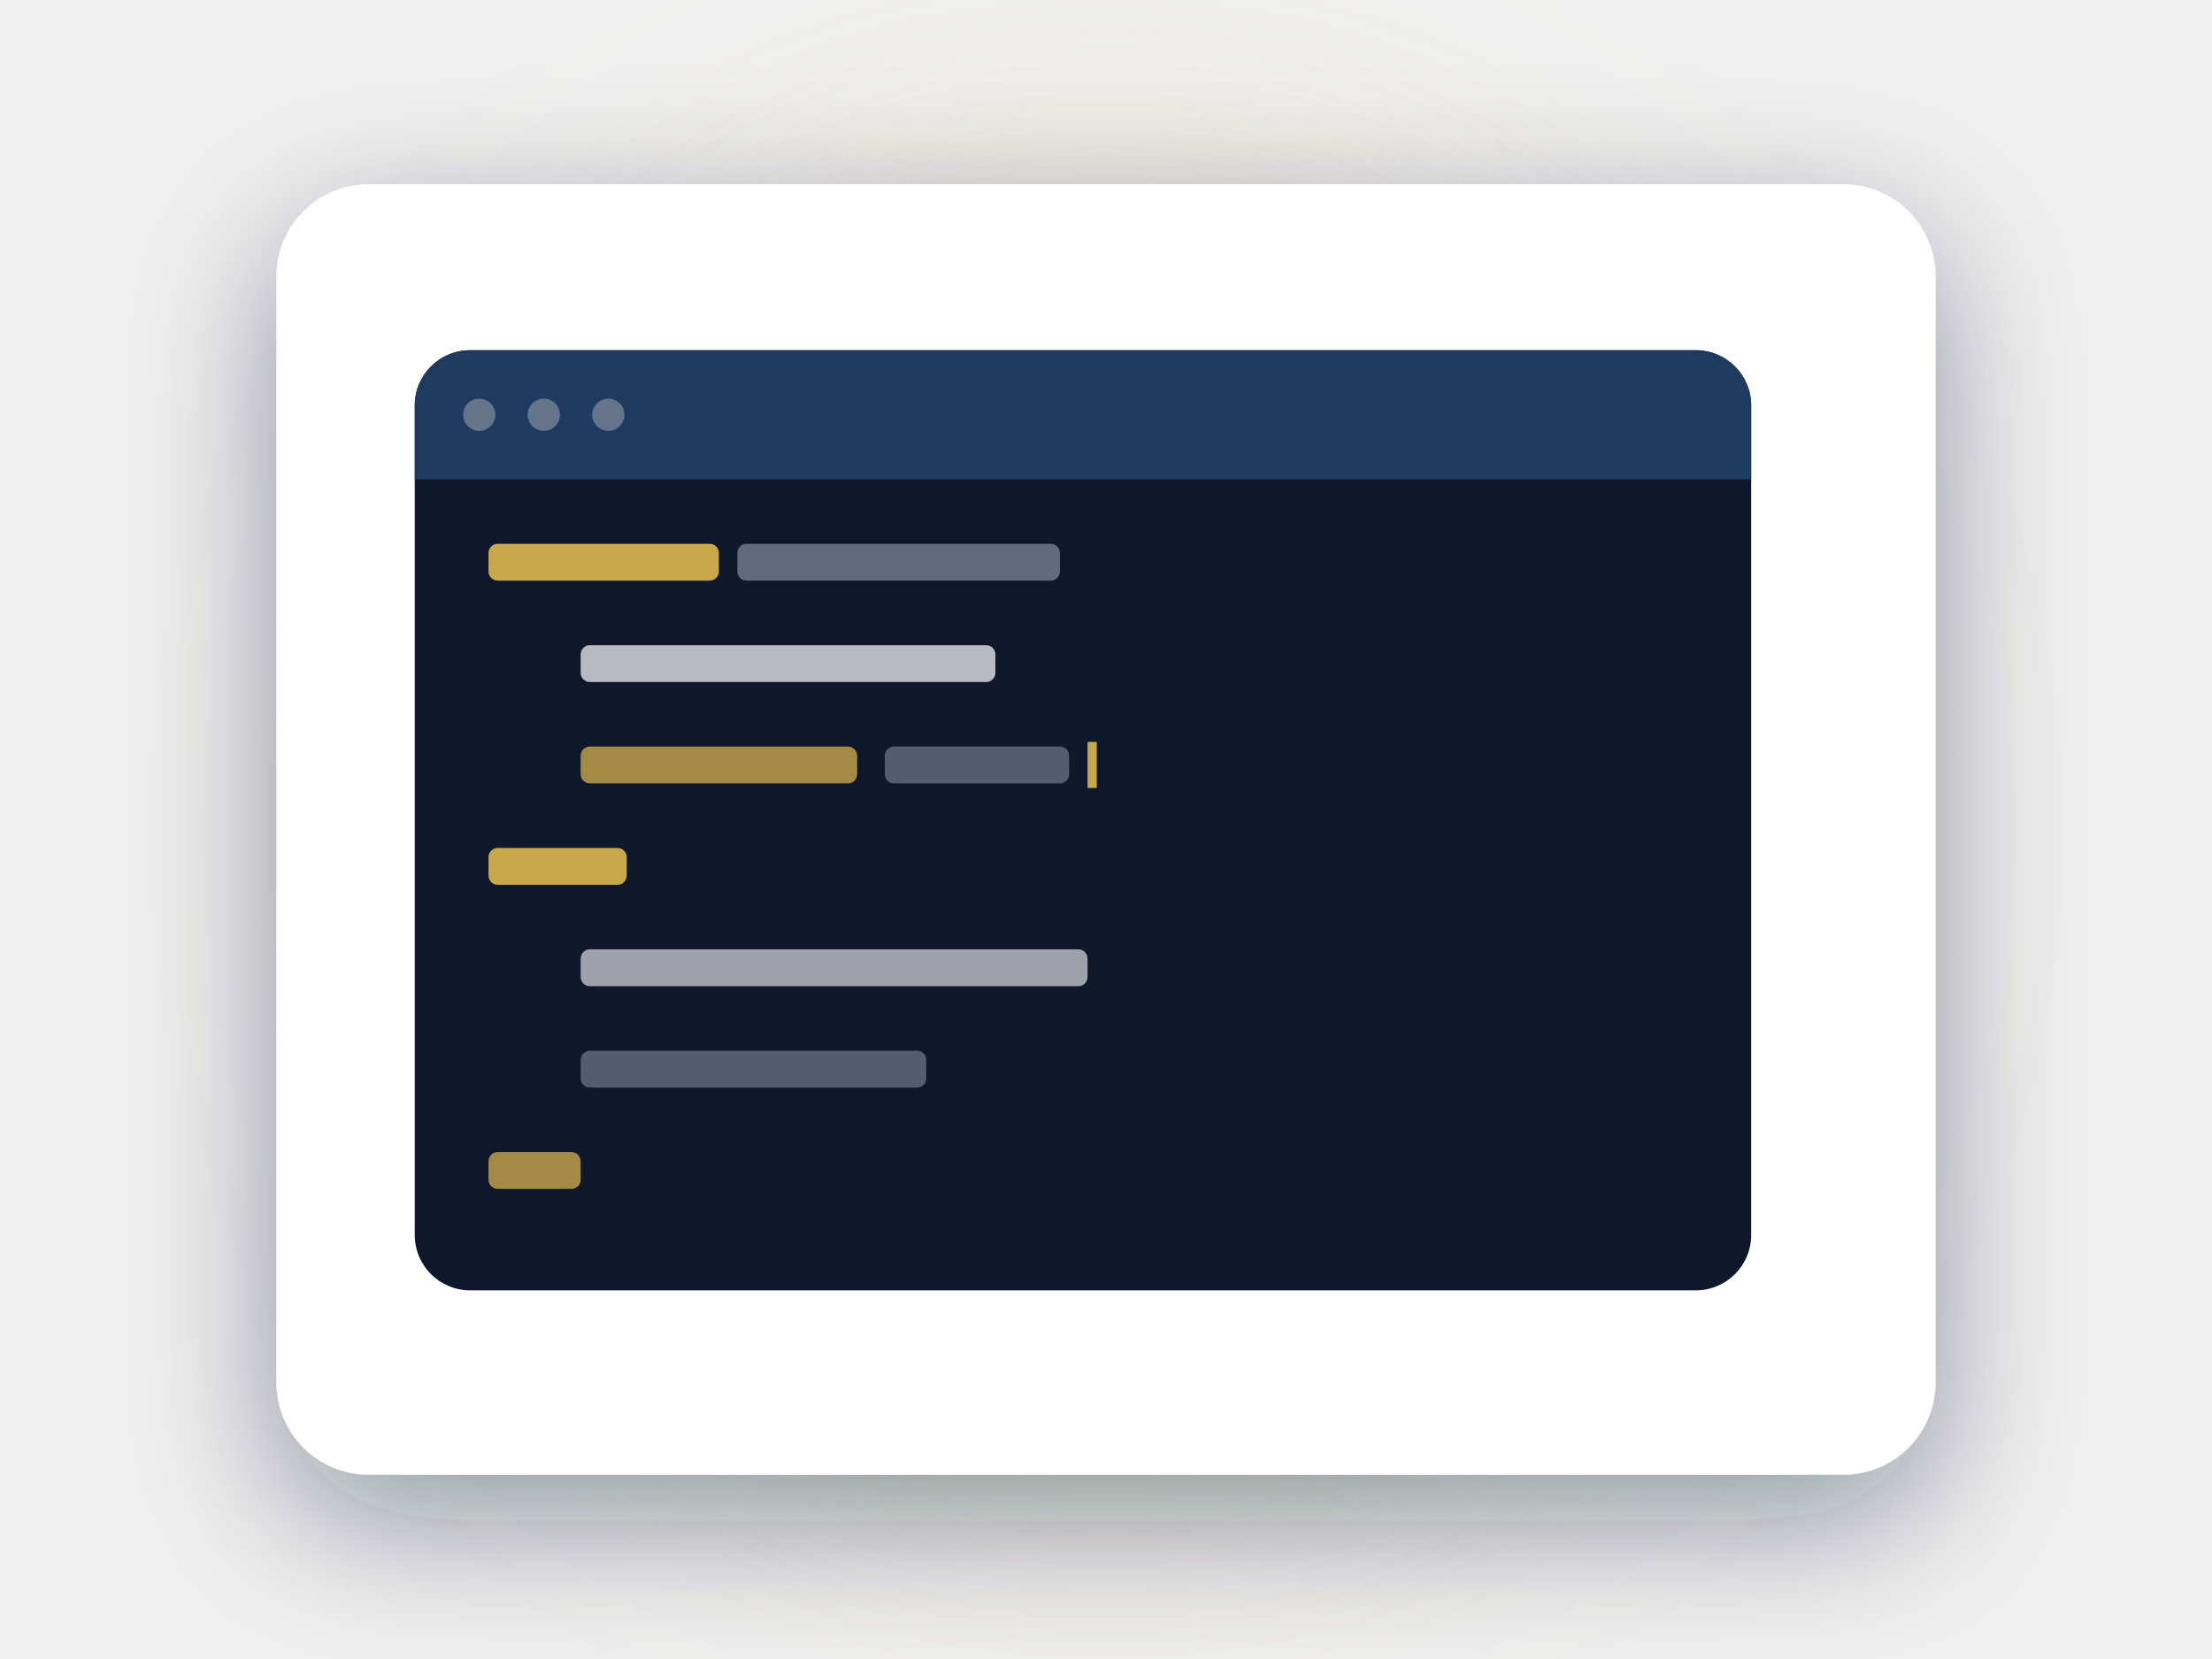
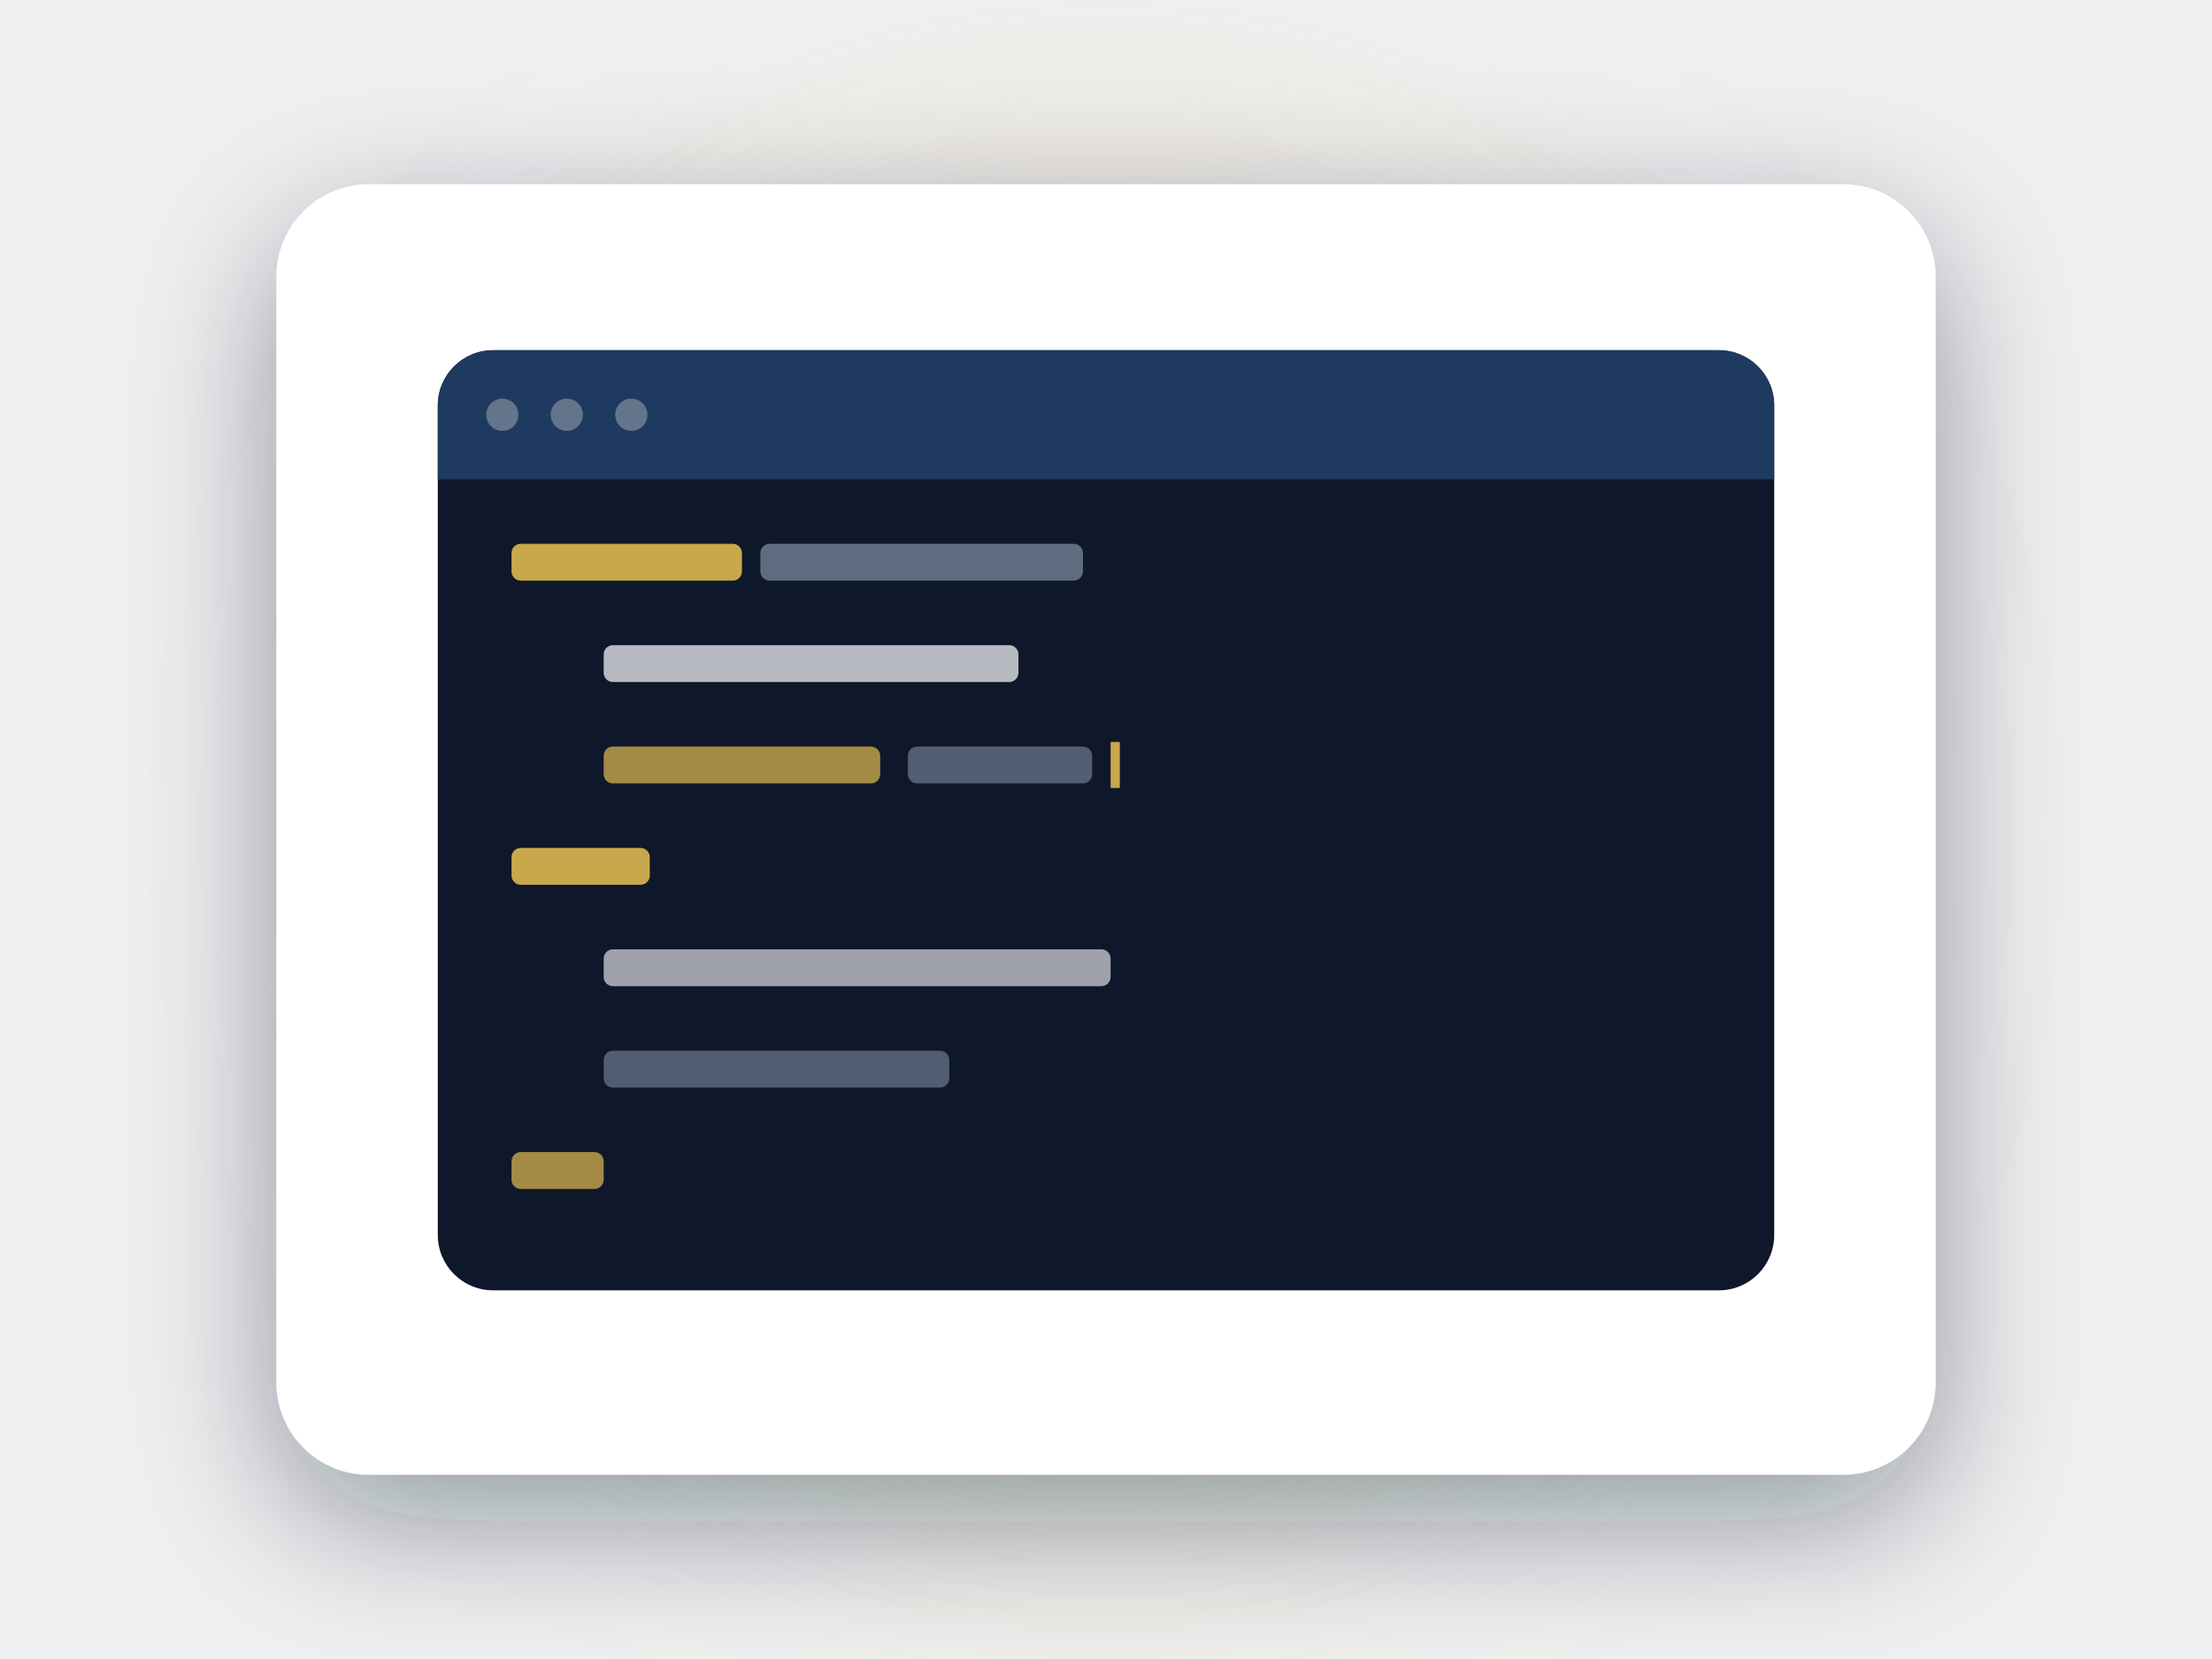
<svg xmlns="http://www.w3.org/2000/svg" viewBox="0 0 480 360" role="img" aria-labelledby="dev-illus-title dev-illus-desc">
  <defs>
    <filter id="dev-shadow" x="-30%" y="-30%" width="160%" height="160%">
      <feDropShadow dx="0" dy="10" stdDeviation="16" flood-color="#0a1830" flood-opacity="0.4" />
    </filter>
    <filter id="dev-glow" x="-100%" y="-100%" width="300%" height="300%">
      <feGaussianBlur stdDeviation="30" />
    </filter>
  </defs>
  <circle cx="240" cy="180" r="150" fill="#c9a84c" opacity="0.15" filter="url(#dev-glow)" />
  <g filter="url(#dev-shadow)">
    <rect x="60" y="40" width="360" height="280" rx="20" fill="#ffffff" />
  </g>
  <clipPath id="dev-editor-clip">
-     <rect x="90" y="76" width="290" height="204" rx="12" />
+     <rect x="95" y="76" width="290" height="204" rx="12" />
  </clipPath>
  <g clip-path="url(#dev-editor-clip)">
-     <rect x="90" y="76" width="290" height="204" fill="#0f172a" />
-     <rect x="90" y="76" width="290" height="28" fill="#1e3a5f" />
-     <circle cx="104" cy="90" r="3.5" fill="#64748b" />
-     <circle cx="118" cy="90" r="3.5" fill="#64748b" />
-     <circle cx="132" cy="90" r="3.5" fill="#64748b" />
-     <rect x="106" y="118" width="50" height="8" rx="2" fill="#c9a84c" />
-     <rect x="160" y="118" width="70" height="8" rx="2" fill="#94a3b8" opacity="0.6" />
-     <rect x="126" y="140" width="90" height="8" rx="2" fill="#ffffff" opacity="0.7" />
-     <rect x="126" y="162" width="60" height="8" rx="2" fill="#c9a84c" opacity="0.8" />
-     <rect x="192" y="162" width="40" height="8" rx="2" fill="#94a3b8" opacity="0.5" />
-     <rect x="236" y="161" width="2" height="10" fill="#c9a84c" />
-     <rect x="106" y="184" width="30" height="8" rx="2" fill="#c9a84c" />
-     <rect x="126" y="206" width="110" height="8" rx="2" fill="#ffffff" opacity="0.6" />
-     <rect x="126" y="228" width="75" height="8" rx="2" fill="#94a3b8" opacity="0.5" />
-     <rect x="106" y="250" width="20" height="8" rx="2" fill="#c9a84c" opacity="0.8" />
+     <rect x="95" y="76" width="290" height="204" fill="#0f172a" />
+     <rect x="95" y="76" width="290" height="28" fill="#1e3a5f" />
+     <circle cx="109" cy="90" r="3.5" fill="#64748b" />
+     <circle cx="123" cy="90" r="3.5" fill="#64748b" />
+     <circle cx="137" cy="90" r="3.5" fill="#64748b" />
+     <rect x="111" y="118" width="50" height="8" rx="2" fill="#c9a84c" />
+     <rect x="165" y="118" width="70" height="8" rx="2" fill="#94a3b8" opacity="0.6" />
+     <rect x="131" y="140" width="90" height="8" rx="2" fill="#ffffff" opacity="0.7" />
+     <rect x="131" y="162" width="60" height="8" rx="2" fill="#c9a84c" opacity="0.8" />
+     <rect x="197" y="162" width="40" height="8" rx="2" fill="#94a3b8" opacity="0.5" />
+     <rect x="241" y="161" width="2" height="10" fill="#c9a84c" />
+     <rect x="111" y="184" width="30" height="8" rx="2" fill="#c9a84c" />
+     <rect x="131" y="206" width="110" height="8" rx="2" fill="#ffffff" opacity="0.6" />
+     <rect x="131" y="228" width="75" height="8" rx="2" fill="#94a3b8" opacity="0.5" />
+     <rect x="111" y="250" width="20" height="8" rx="2" fill="#c9a84c" opacity="0.8" />
  </g>
</svg>
